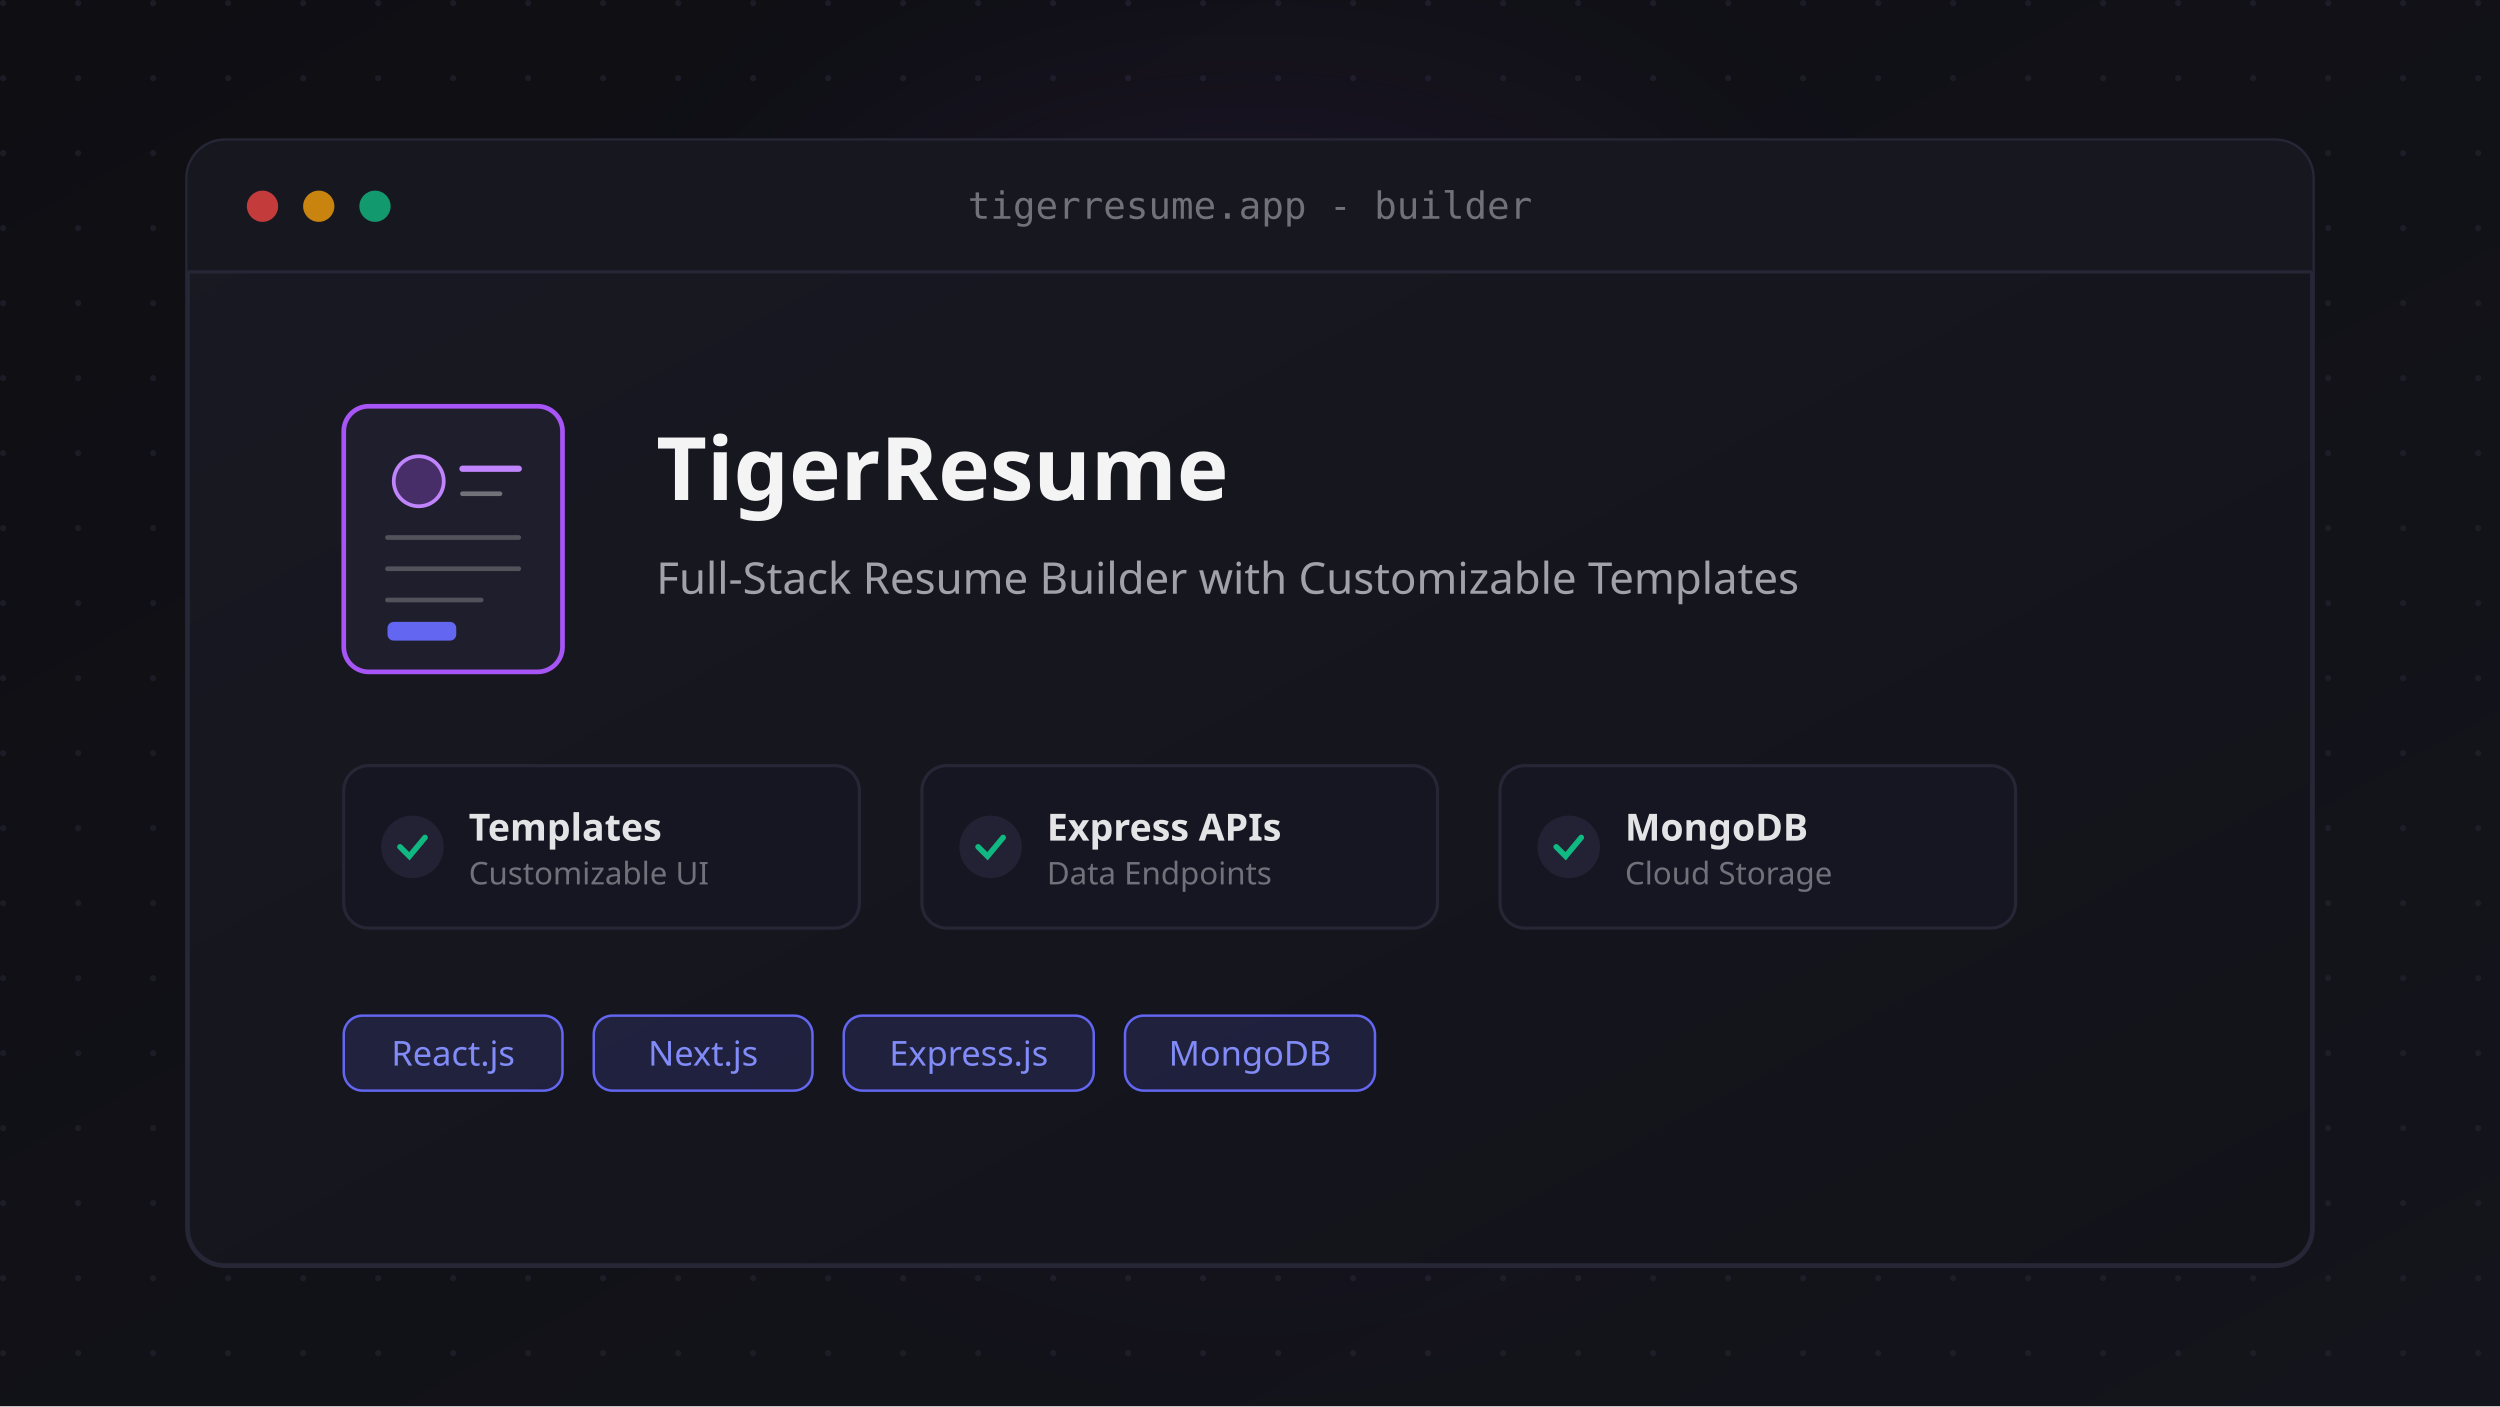
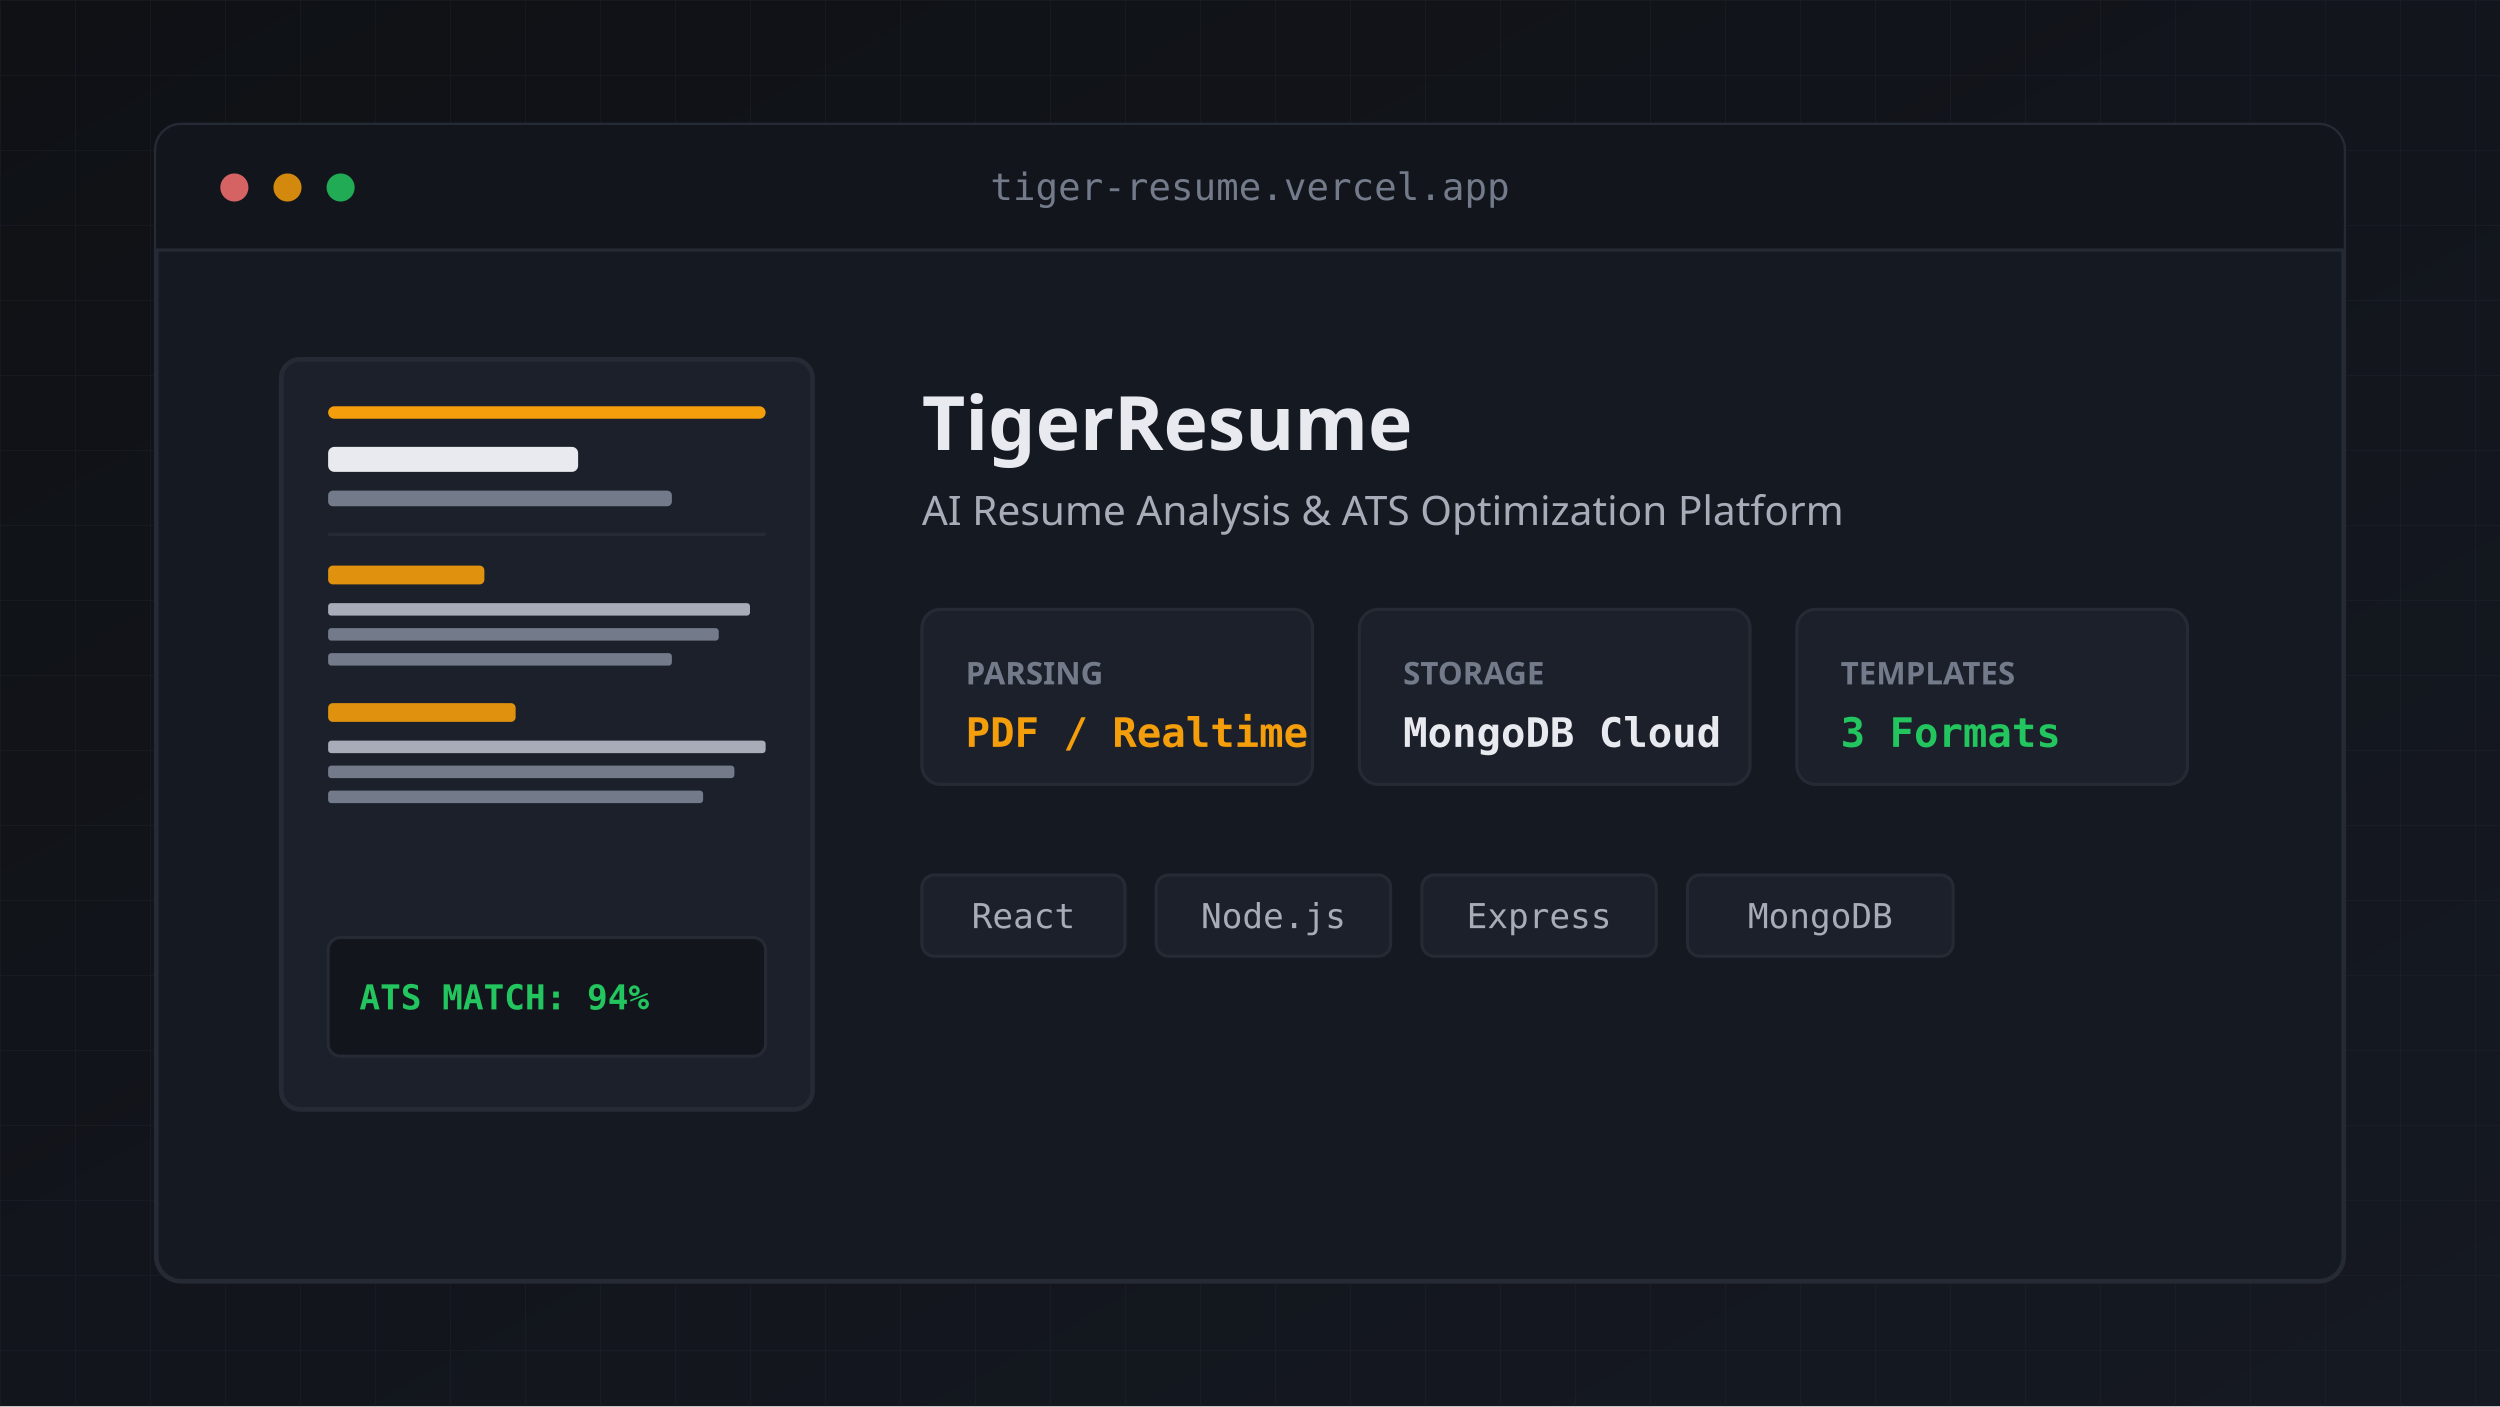
<svg xmlns="http://www.w3.org/2000/svg" viewBox="0 0 800 450" width="100%" height="100%">
  <defs>
-     <linearGradient id="bgGrad2" x1="0%" y1="0%" x2="100%" y2="100%">
-       <stop offset="0%" stop-color="#0e0e13" />
-       <stop offset="100%" stop-color="#14141c" />
+     <linearGradient id="trBg" x1="0%" y1="0%" x2="100%" y2="100%">
+       <stop offset="0%" stop-color="#0F1115" />
+       <stop offset="100%" stop-color="#151922" />
    </linearGradient>
-     <linearGradient id="cardGrad2" x1="0%" y1="0%" x2="100%" y2="100%">
-       <stop offset="0%" stop-color="#191923" />
-       <stop offset="100%" stop-color="#121219" />
-     </linearGradient>
-     <linearGradient id="resumeAccent" x1="0%" y1="0%" x2="100%" y2="0%">
-       <stop offset="0%" stop-color="#6366f1" />
-       <stop offset="100%" stop-color="#a855f7" />
-     </linearGradient>
-     <pattern id="grid2" width="24" height="24" patternUnits="userSpaceOnUse">
-       <circle cx="1" cy="1" r="1" fill="#242432" opacity="0.6" />
+     <pattern id="trGrid" width="24" height="24" patternUnits="userSpaceOnUse">
+       <path d="M 24 0 L 0 0 0 24" fill="none" stroke="#252A34" stroke-width="0.5" opacity="0.4" />
    </pattern>
  </defs>
-   <rect width="800" height="450" fill="url(#bgGrad2)" />
-   <rect width="800" height="450" fill="url(#grid2)" />
-   <circle cx="400" cy="200" r="180" fill="#a855f7" opacity="0.07" filter="blur(40px)" />
-   <rect x="60" y="45" width="680" height="360" rx="12" fill="url(#cardGrad2)" stroke="#262636" stroke-width="1.5" />
-   <rect x="60" y="45" width="680" height="42" rx="12" fill="#171720" />
-   <rect x="60" y="75" width="680" height="12" fill="#171720" />
-   <line x1="60" y1="87" x2="740" y2="87" stroke="#262636" stroke-width="1" />
-   <circle cx="84" cy="66" r="5" fill="#ef4444" opacity="0.8" />
-   <circle cx="102" cy="66" r="5" fill="#f59e0b" opacity="0.8" />
-   <circle cx="120" cy="66" r="5" fill="#10b981" opacity="0.8" />
-   <text x="400" y="70" text-anchor="middle" font-family="monospace" font-size="12" fill="#71717a">tigerresume.app - builder</text>
-   <g transform="translate(110, 130)">
-     <rect x="0" y="0" width="70" height="85" rx="8" fill="#1e1e2c" stroke="#a855f7" stroke-width="1.5" />
-     <circle cx="24" cy="24" r="8" fill="#a855f7" fill-opacity="0.3" stroke="#c084fc" stroke-width="1.2" />
-     <line x1="38" y1="20" x2="56" y2="20" stroke="#c084fc" stroke-width="2" stroke-linecap="round" />
-     <line x1="38" y1="28" x2="50" y2="28" stroke="#71717a" stroke-width="1.5" stroke-linecap="round" />
-     <line x1="14" y1="42" x2="56" y2="42" stroke="#52525b" stroke-width="1.5" stroke-linecap="round" />
-     <line x1="14" y1="52" x2="56" y2="52" stroke="#52525b" stroke-width="1.5" stroke-linecap="round" />
-     <line x1="14" y1="62" x2="44" y2="62" stroke="#52525b" stroke-width="1.5" stroke-linecap="round" />
-     <rect x="14" y="69" width="22" height="6" rx="2" fill="#6366f1" />
+   <rect width="800" height="450" fill="url(#trBg)" />
+   <rect width="800" height="450" fill="url(#trGrid)" />
+   <rect x="50" y="40" width="700" height="370" rx="8" fill="#151922" stroke="#252A34" stroke-width="1.5" />
+   <rect x="50" y="40" width="700" height="40" rx="8" fill="#12151B" />
+   <rect x="50" y="70" width="700" height="10" fill="#12151B" />
+   <line x1="50" y1="80" x2="750" y2="80" stroke="#252A34" stroke-width="1" />
+   <circle cx="75" cy="60" r="4.5" fill="#F87171" opacity="0.85" />
+   <circle cx="92" cy="60" r="4.5" fill="#F59E0B" opacity="0.85" />
+   <circle cx="109" cy="60" r="4.5" fill="#22C55E" opacity="0.85" />
+   <text x="400" y="64" text-anchor="middle" font-family="monospace" font-size="12" fill="#737A89">tiger-resume.vercel.app</text>
+   <g transform="translate(90, 115)">
+     <rect x="0" y="0" width="170" height="240" rx="6" fill="#1B202A" stroke="#252A34" stroke-width="1.5" />
+     <rect x="15" y="15" width="140" height="4" rx="2" fill="#F59E0B" />
+     <rect x="15" y="28" width="80" height="8" rx="2" fill="#E8EAF0" />
+     <rect x="15" y="42" width="110" height="5" rx="1.5" fill="#737A89" />
+     <line x1="15" y1="56" x2="155" y2="56" stroke="#252A34" stroke-width="1" />
+     <rect x="15" y="66" width="50" height="6" rx="1.5" fill="#F59E0B" opacity="0.9" />
+     <rect x="15" y="78" width="135" height="4" rx="1" fill="#A7ACB8" />
+     <rect x="15" y="86" width="125" height="4" rx="1" fill="#737A89" />
+     <rect x="15" y="94" width="110" height="4" rx="1" fill="#737A89" />
+     <rect x="15" y="110" width="60" height="6" rx="1.5" fill="#F59E0B" opacity="0.9" />
+     <rect x="15" y="122" width="140" height="4" rx="1" fill="#A7ACB8" />
+     <rect x="15" y="130" width="130" height="4" rx="1" fill="#737A89" />
+     <rect x="15" y="138" width="120" height="4" rx="1" fill="#737A89" />
+     <rect x="15" y="185" width="140" height="38" rx="4" fill="#12151B" stroke="#252A34" stroke-width="1" />
+     <text x="25" y="208" font-family="monospace" font-size="11" font-weight="600" fill="#22C55E">ATS MATCH: 94%</text>
  </g>
-   <text x="210" y="160" font-family="sans-serif" font-weight="700" font-size="28" fill="#f4f4f5">TigerResume</text>
-   <text x="210" y="190" font-family="sans-serif" font-size="14" fill="#a1a1aa">Full-Stack Resume Builder with Customizable Templates</text>
-   <g transform="translate(110, 245)">
-     <rect x="0" y="0" width="165" height="52" rx="8" fill="#161622" stroke="#262636" stroke-width="1" />
-     <circle cx="22" cy="26" r="10" fill="#222234" />
-     <path d="M18 26 L21 29 L26 23" stroke="#10b981" stroke-width="1.8" fill="none" stroke-linecap="round" />
-     <text x="40" y="24" font-family="sans-serif" font-weight="600" font-size="12" fill="#e4e4e7">Templates</text>
-     <text x="40" y="38" font-family="sans-serif" font-size="10" fill="#71717a">Customizable UI</text>
-     <rect x="185" y="0" width="165" height="52" rx="8" fill="#161622" stroke="#262636" stroke-width="1" />
-     <circle cx="207" cy="26" r="10" fill="#222234" />
-     <path d="M203 26 L206 29 L211 23" stroke="#10b981" stroke-width="1.8" fill="none" stroke-linecap="round" />
-     <text x="225" y="24" font-family="sans-serif" font-weight="600" font-size="12" fill="#e4e4e7">Express APIs</text>
-     <text x="225" y="38" font-family="sans-serif" font-size="10" fill="#71717a">Data Endpoints</text>
-     <rect x="370" y="0" width="165" height="52" rx="8" fill="#161622" stroke="#262636" stroke-width="1" />
-     <circle cx="392" cy="26" r="10" fill="#222234" />
-     <path d="M388 26 L391 29 L396 23" stroke="#10b981" stroke-width="1.8" fill="none" stroke-linecap="round" />
-     <text x="410" y="24" font-family="sans-serif" font-weight="600" font-size="12" fill="#e4e4e7">MongoDB</text>
-     <text x="410" y="38" font-family="sans-serif" font-size="10" fill="#71717a">Cloud Storage</text>
-   </g>
-   <g transform="translate(110, 325)">
-     <rect x="0" y="0" width="70" height="24" rx="6" fill="#6366f1" fill-opacity="0.15" stroke="#6366f1" stroke-width="0.8" />
-     <text x="35" y="16" text-anchor="middle" font-family="sans-serif" font-size="11" font-weight="500" fill="#818cf8">React.js</text>
-     <rect x="80" y="0" width="70" height="24" rx="6" fill="#6366f1" fill-opacity="0.15" stroke="#6366f1" stroke-width="0.8" />
-     <text x="115" y="16" text-anchor="middle" font-family="sans-serif" font-size="11" font-weight="500" fill="#818cf8">Next.js</text>
-     <rect x="160" y="0" width="80" height="24" rx="6" fill="#6366f1" fill-opacity="0.15" stroke="#6366f1" stroke-width="0.8" />
-     <text x="200" y="16" text-anchor="middle" font-family="sans-serif" font-size="11" font-weight="500" fill="#818cf8">Express.js</text>
-     <rect x="250" y="0" width="80" height="24" rx="6" fill="#6366f1" fill-opacity="0.15" stroke="#6366f1" stroke-width="0.8" />
-     <text x="290" y="16" text-anchor="middle" font-family="sans-serif" font-size="11" font-weight="500" fill="#818cf8">MongoDB</text>
+   <g transform="translate(295, 120)">
+     <text x="0" y="24" font-family="sans-serif" font-weight="700" font-size="24" fill="#E8EAF0">TigerResume</text>
+     <text x="0" y="48" font-family="sans-serif" font-size="13" fill="#A7ACB8">AI Resume Analysis &amp; ATS Optimization Platform</text>
+     <g transform="translate(0, 75)">
+       <rect x="0" y="0" width="125" height="56" rx="6" fill="#1B202A" stroke="#252A34" stroke-width="1" />
+       <text x="14" y="24" font-family="sans-serif" font-size="10" font-weight="600" fill="#737A89">PARSING</text>
+       <text x="14" y="44" font-family="monospace" font-size="13" font-weight="600" fill="#F59E0B">PDF / Realtime</text>
+       <rect x="140" y="0" width="125" height="56" rx="6" fill="#1B202A" stroke="#252A34" stroke-width="1" />
+       <text x="154" y="24" font-family="sans-serif" font-size="10" font-weight="600" fill="#737A89">STORAGE</text>
+       <text x="154" y="44" font-family="monospace" font-size="13" font-weight="600" fill="#E8EAF0">MongoDB Cloud</text>
+       <rect x="280" y="0" width="125" height="56" rx="6" fill="#1B202A" stroke="#252A34" stroke-width="1" />
+       <text x="294" y="24" font-family="sans-serif" font-size="10" font-weight="600" fill="#737A89">TEMPLATES</text>
+       <text x="294" y="44" font-family="monospace" font-size="13" font-weight="600" fill="#22C55E">3 Formats</text>
+     </g>
+     <g transform="translate(0, 160)">
+       <rect x="0" y="0" width="65" height="26" rx="4" fill="#1B202A" stroke="#252A34" stroke-width="1" />
+       <text x="32.5" y="17" text-anchor="middle" font-family="monospace" font-size="11" fill="#A7ACB8">React</text>
+       <rect x="75" y="0" width="75" height="26" rx="4" fill="#1B202A" stroke="#252A34" stroke-width="1" />
+       <text x="112.5" y="17" text-anchor="middle" font-family="monospace" font-size="11" fill="#A7ACB8">Node.js</text>
+       <rect x="160" y="0" width="75" height="26" rx="4" fill="#1B202A" stroke="#252A34" stroke-width="1" />
+       <text x="197.5" y="17" text-anchor="middle" font-family="monospace" font-size="11" fill="#A7ACB8">Express</text>
+       <rect x="245" y="0" width="85" height="26" rx="4" fill="#1B202A" stroke="#252A34" stroke-width="1" />
+       <text x="287.5" y="17" text-anchor="middle" font-family="monospace" font-size="11" fill="#A7ACB8">MongoDB</text>
+     </g>
  </g>
</svg>
